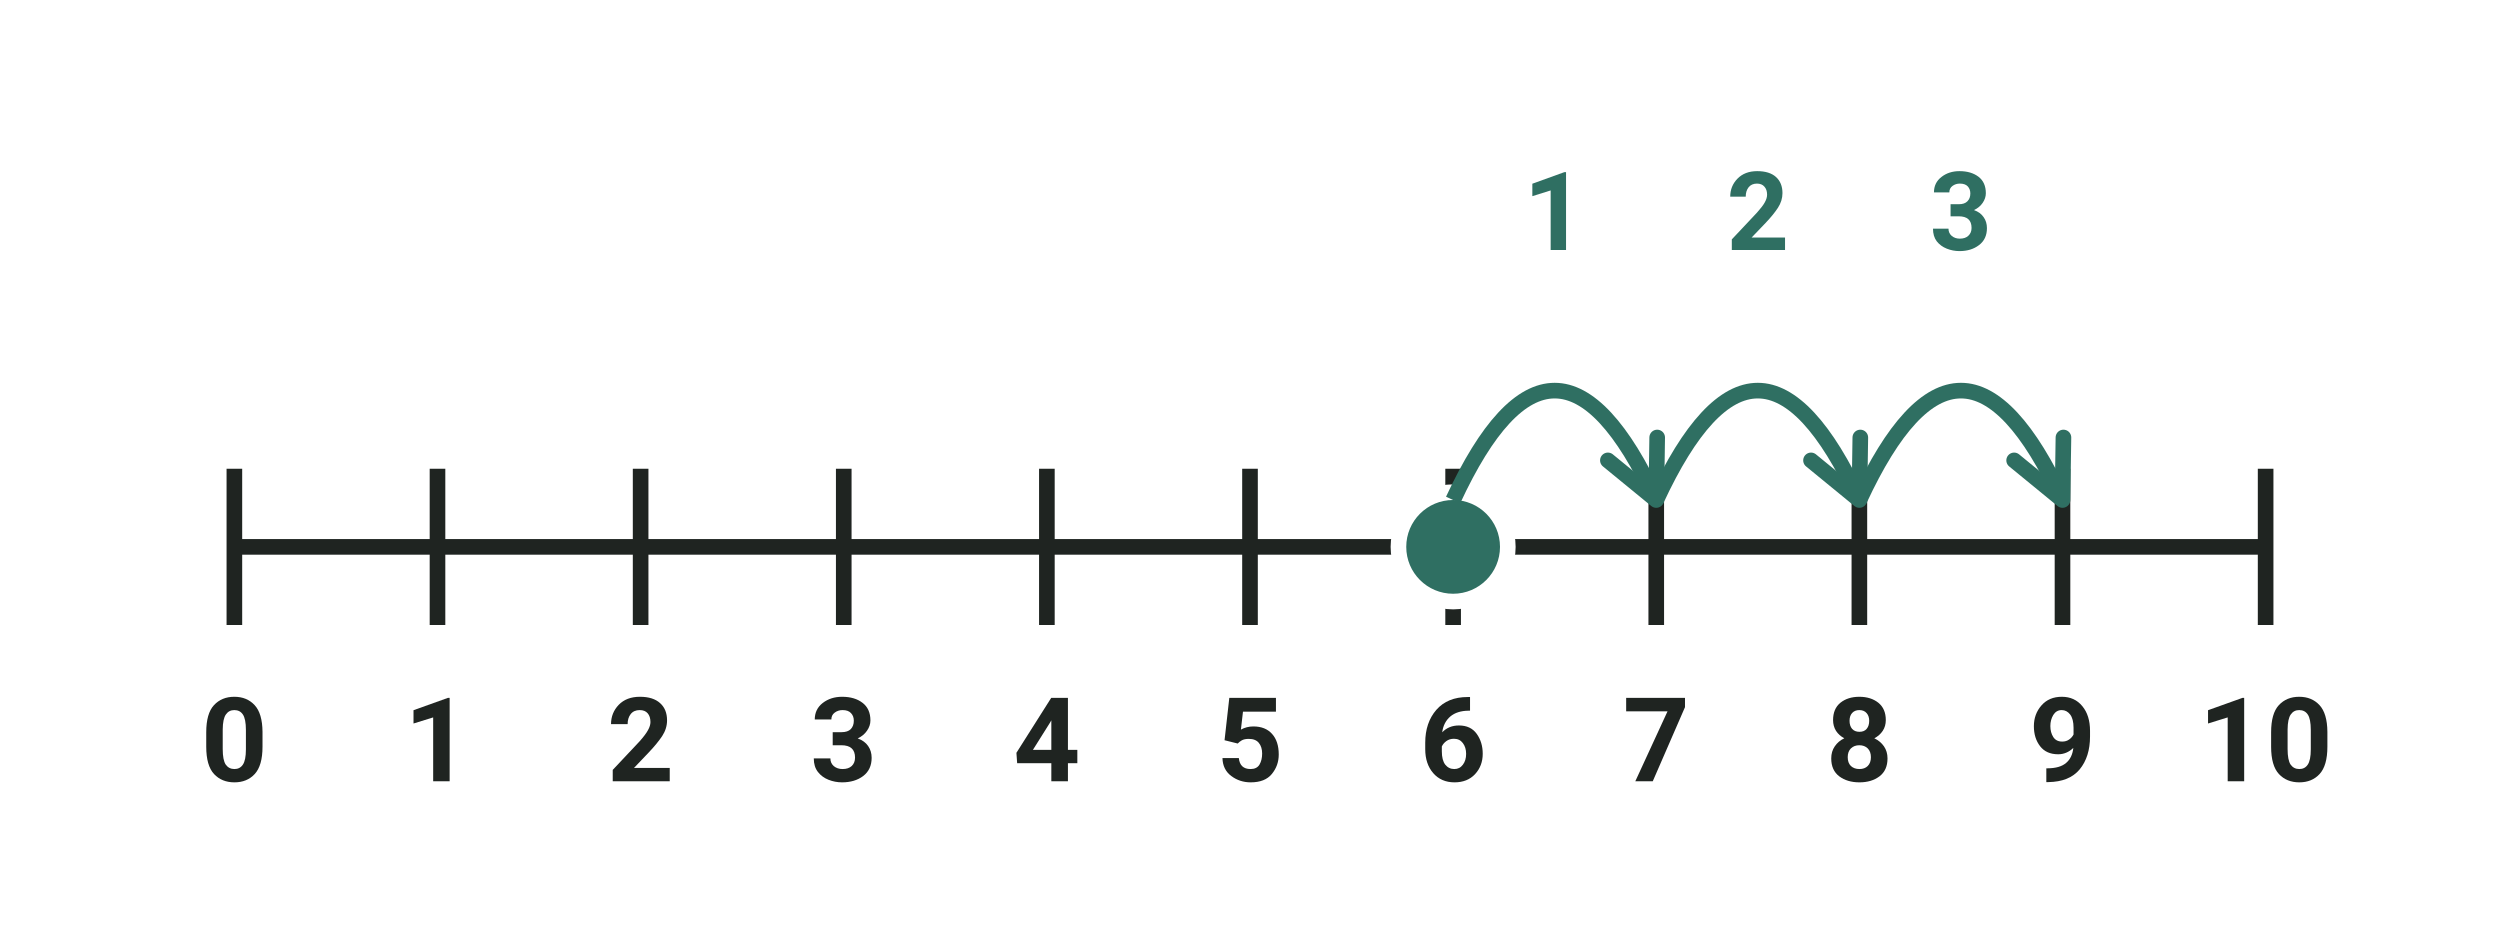
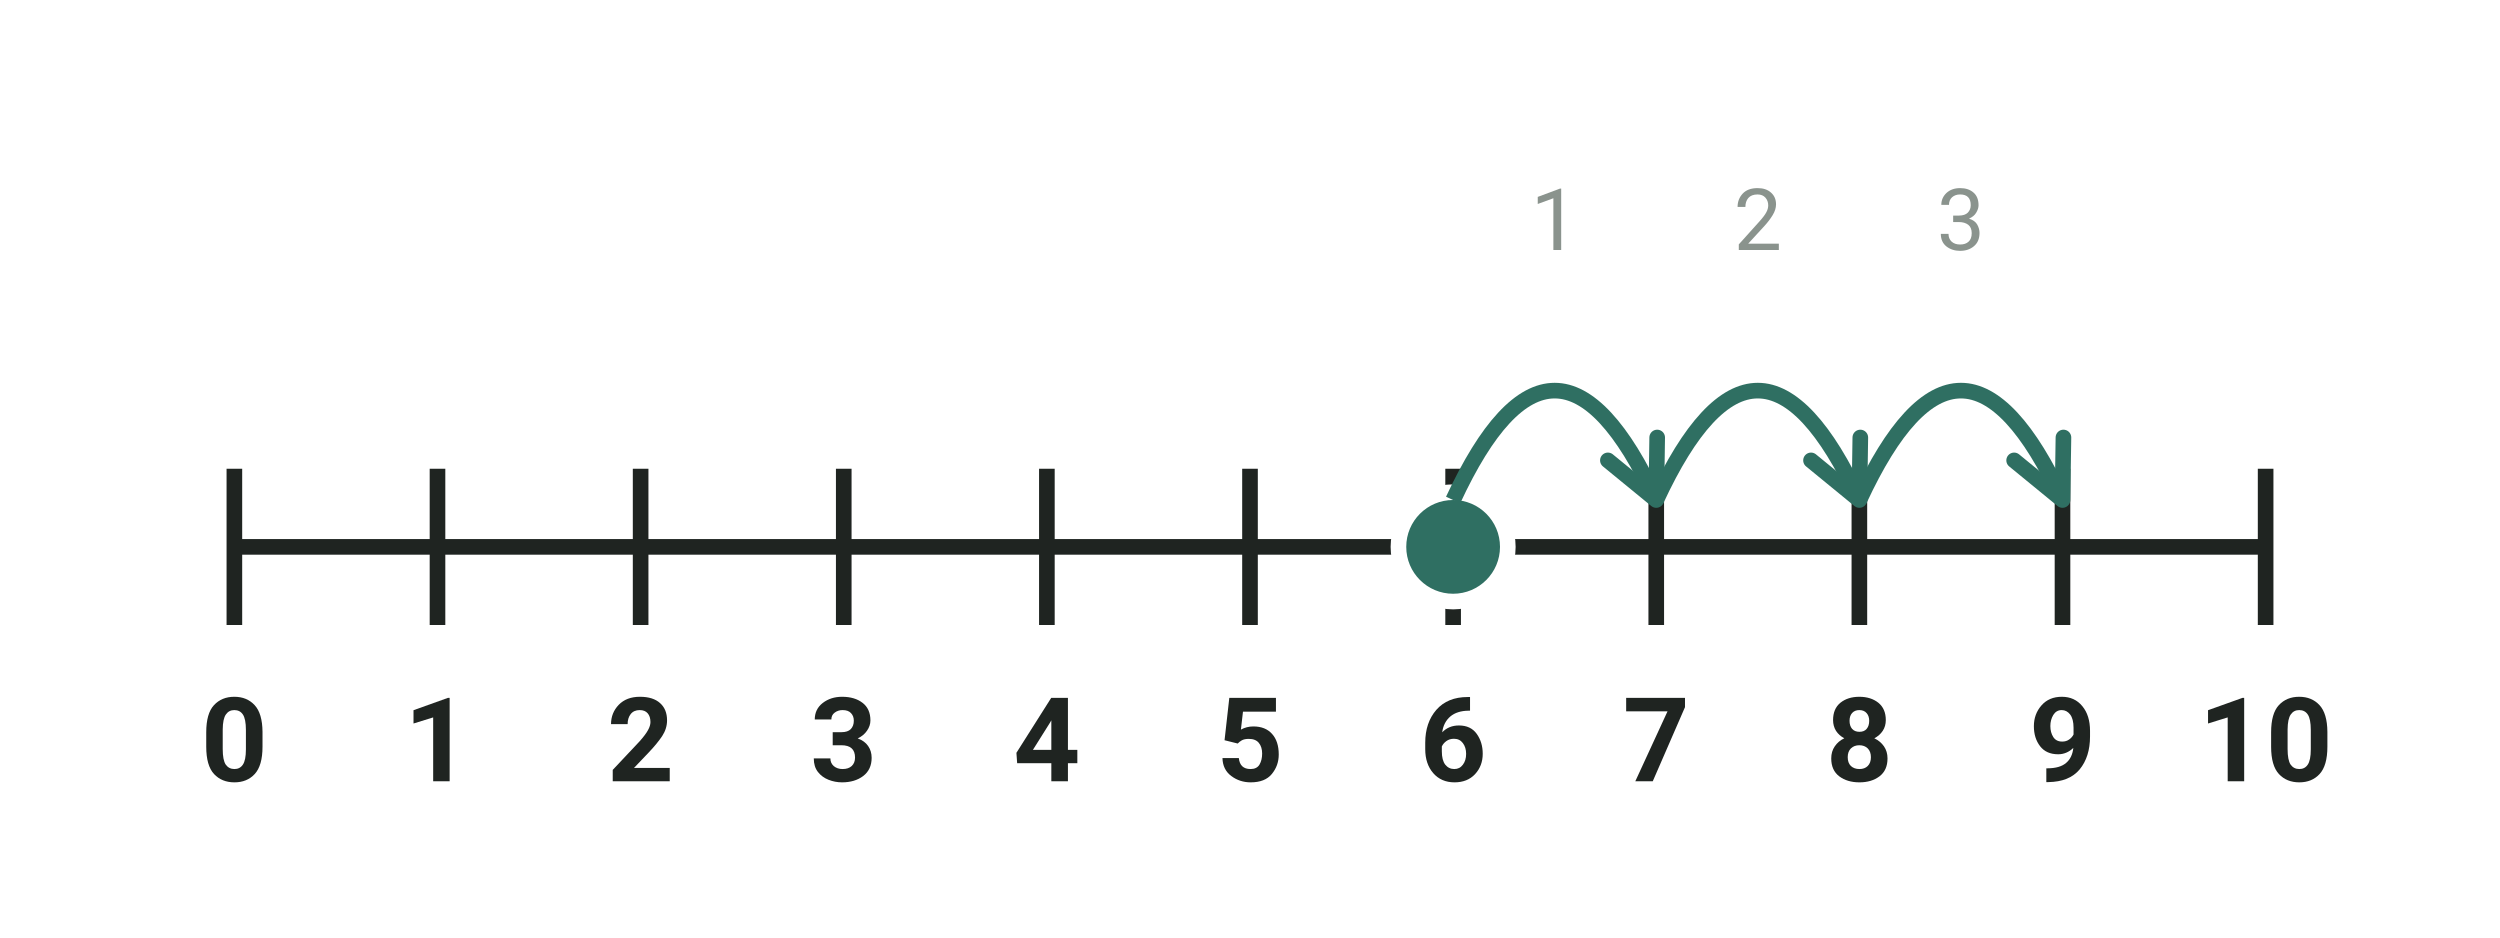
<svg xmlns="http://www.w3.org/2000/svg" viewBox="0 0 320 120" role="img" aria-label="Start at 6 and make 3 hops" style="font-family:system-ui,-apple-system,Segoe UI,Roboto,sans-serif">
  <line x1="30" y1="70" x2="290" y2="70" style="stroke:var(--viz-stroke,#1F2421);stroke-width:2" />
  <line x1="30" y1="60" x2="30" y2="80" style="stroke:var(--viz-stroke,#1F2421);stroke-width:2" />
  <text x="30" y="100" font-size="15" text-anchor="middle" font-weight="600" style="fill:var(--viz-text,#1F2421)">0</text>
  <line x1="56" y1="60" x2="56" y2="80" style="stroke:var(--viz-stroke,#1F2421);stroke-width:2" />
  <text x="56" y="100" font-size="15" text-anchor="middle" font-weight="600" style="fill:var(--viz-text,#1F2421)">1</text>
  <line x1="82" y1="60" x2="82" y2="80" style="stroke:var(--viz-stroke,#1F2421);stroke-width:2" />
  <text x="82" y="100" font-size="15" text-anchor="middle" font-weight="600" style="fill:var(--viz-text,#1F2421)">2</text>
  <line x1="108" y1="60" x2="108" y2="80" style="stroke:var(--viz-stroke,#1F2421);stroke-width:2" />
  <text x="108" y="100" font-size="15" text-anchor="middle" font-weight="600" style="fill:var(--viz-text,#1F2421)">3</text>
  <line x1="134" y1="60" x2="134" y2="80" style="stroke:var(--viz-stroke,#1F2421);stroke-width:2" />
  <text x="134" y="100" font-size="15" text-anchor="middle" font-weight="600" style="fill:var(--viz-text,#1F2421)">4</text>
  <line x1="160" y1="60" x2="160" y2="80" style="stroke:var(--viz-stroke,#1F2421);stroke-width:2" />
  <text x="160" y="100" font-size="15" text-anchor="middle" font-weight="600" style="fill:var(--viz-text,#1F2421)">5</text>
  <line x1="186" y1="60" x2="186" y2="80" style="stroke:var(--viz-stroke,#1F2421);stroke-width:2" />
  <text x="186" y="100" font-size="15" text-anchor="middle" font-weight="600" style="fill:var(--viz-text,#1F2421)">6</text>
  <line x1="212" y1="60" x2="212" y2="80" style="stroke:var(--viz-stroke,#1F2421);stroke-width:2" />
  <text x="212" y="100" font-size="15" text-anchor="middle" font-weight="600" style="fill:var(--viz-text,#1F2421)">7</text>
  <line x1="238" y1="60" x2="238" y2="80" style="stroke:var(--viz-stroke,#1F2421);stroke-width:2" />
  <text x="238" y="100" font-size="15" text-anchor="middle" font-weight="600" style="fill:var(--viz-text,#1F2421)">8</text>
  <line x1="264" y1="60" x2="264" y2="80" style="stroke:var(--viz-stroke,#1F2421);stroke-width:2" />
  <text x="264" y="100" font-size="15" text-anchor="middle" font-weight="600" style="fill:var(--viz-text,#1F2421)">9</text>
  <line x1="290" y1="60" x2="290" y2="80" style="stroke:var(--viz-stroke,#1F2421);stroke-width:2" />
  <text x="290" y="100" font-size="15" text-anchor="middle" font-weight="600" style="fill:var(--viz-text,#1F2421)">10</text>
  <circle cx="186" cy="70" r="7" style="fill:var(--viz-point,#2F6F62);stroke:var(--viz-empty,#FFFFFF);stroke-width:2" />
  <path d="M186,64 Q199,36 212,64" style="fill:none;stroke:var(--viz-point,#2F6F62);stroke-width:2" />
  <path d="M212.12,56 L212,64 L205.81,58.93" style="fill:none;stroke:var(--viz-point,#2F6F62);stroke-width:2;stroke-linecap:round;stroke-linejoin:round" />
-   <text x="199" y="32" font-size="14" text-anchor="middle" font-weight="700" style="fill:var(--viz-point,#2F6F62)">1</text>
+   <text x="199" y="32" font-size="11" text-anchor="middle" font-weight="400" style="fill:var(--viz-muted,#8A938D)">1</text>
  <path d="M212,64 Q225,36 238,64" style="fill:none;stroke:var(--viz-point,#2F6F62);stroke-width:2" />
  <path d="M238.12,56 L238,64 L231.81,58.93" style="fill:none;stroke:var(--viz-point,#2F6F62);stroke-width:2;stroke-linecap:round;stroke-linejoin:round" />
-   <text x="225" y="32" font-size="14" text-anchor="middle" font-weight="700" style="fill:var(--viz-point,#2F6F62)">2</text>
+   <text x="225" y="32" font-size="11" text-anchor="middle" font-weight="400" style="fill:var(--viz-muted,#8A938D)">2</text>
  <path d="M238,64 Q251,36 264,64" style="fill:none;stroke:var(--viz-point,#2F6F62);stroke-width:2" />
  <path d="M264.12,56 L264,64 L257.81,58.93" style="fill:none;stroke:var(--viz-point,#2F6F62);stroke-width:2;stroke-linecap:round;stroke-linejoin:round" />
-   <text x="251" y="32" font-size="14" text-anchor="middle" font-weight="700" style="fill:var(--viz-point,#2F6F62)">3</text>
+   <text x="251" y="32" font-size="11" text-anchor="middle" font-weight="400" style="fill:var(--viz-muted,#8A938D)">3</text>
</svg>
